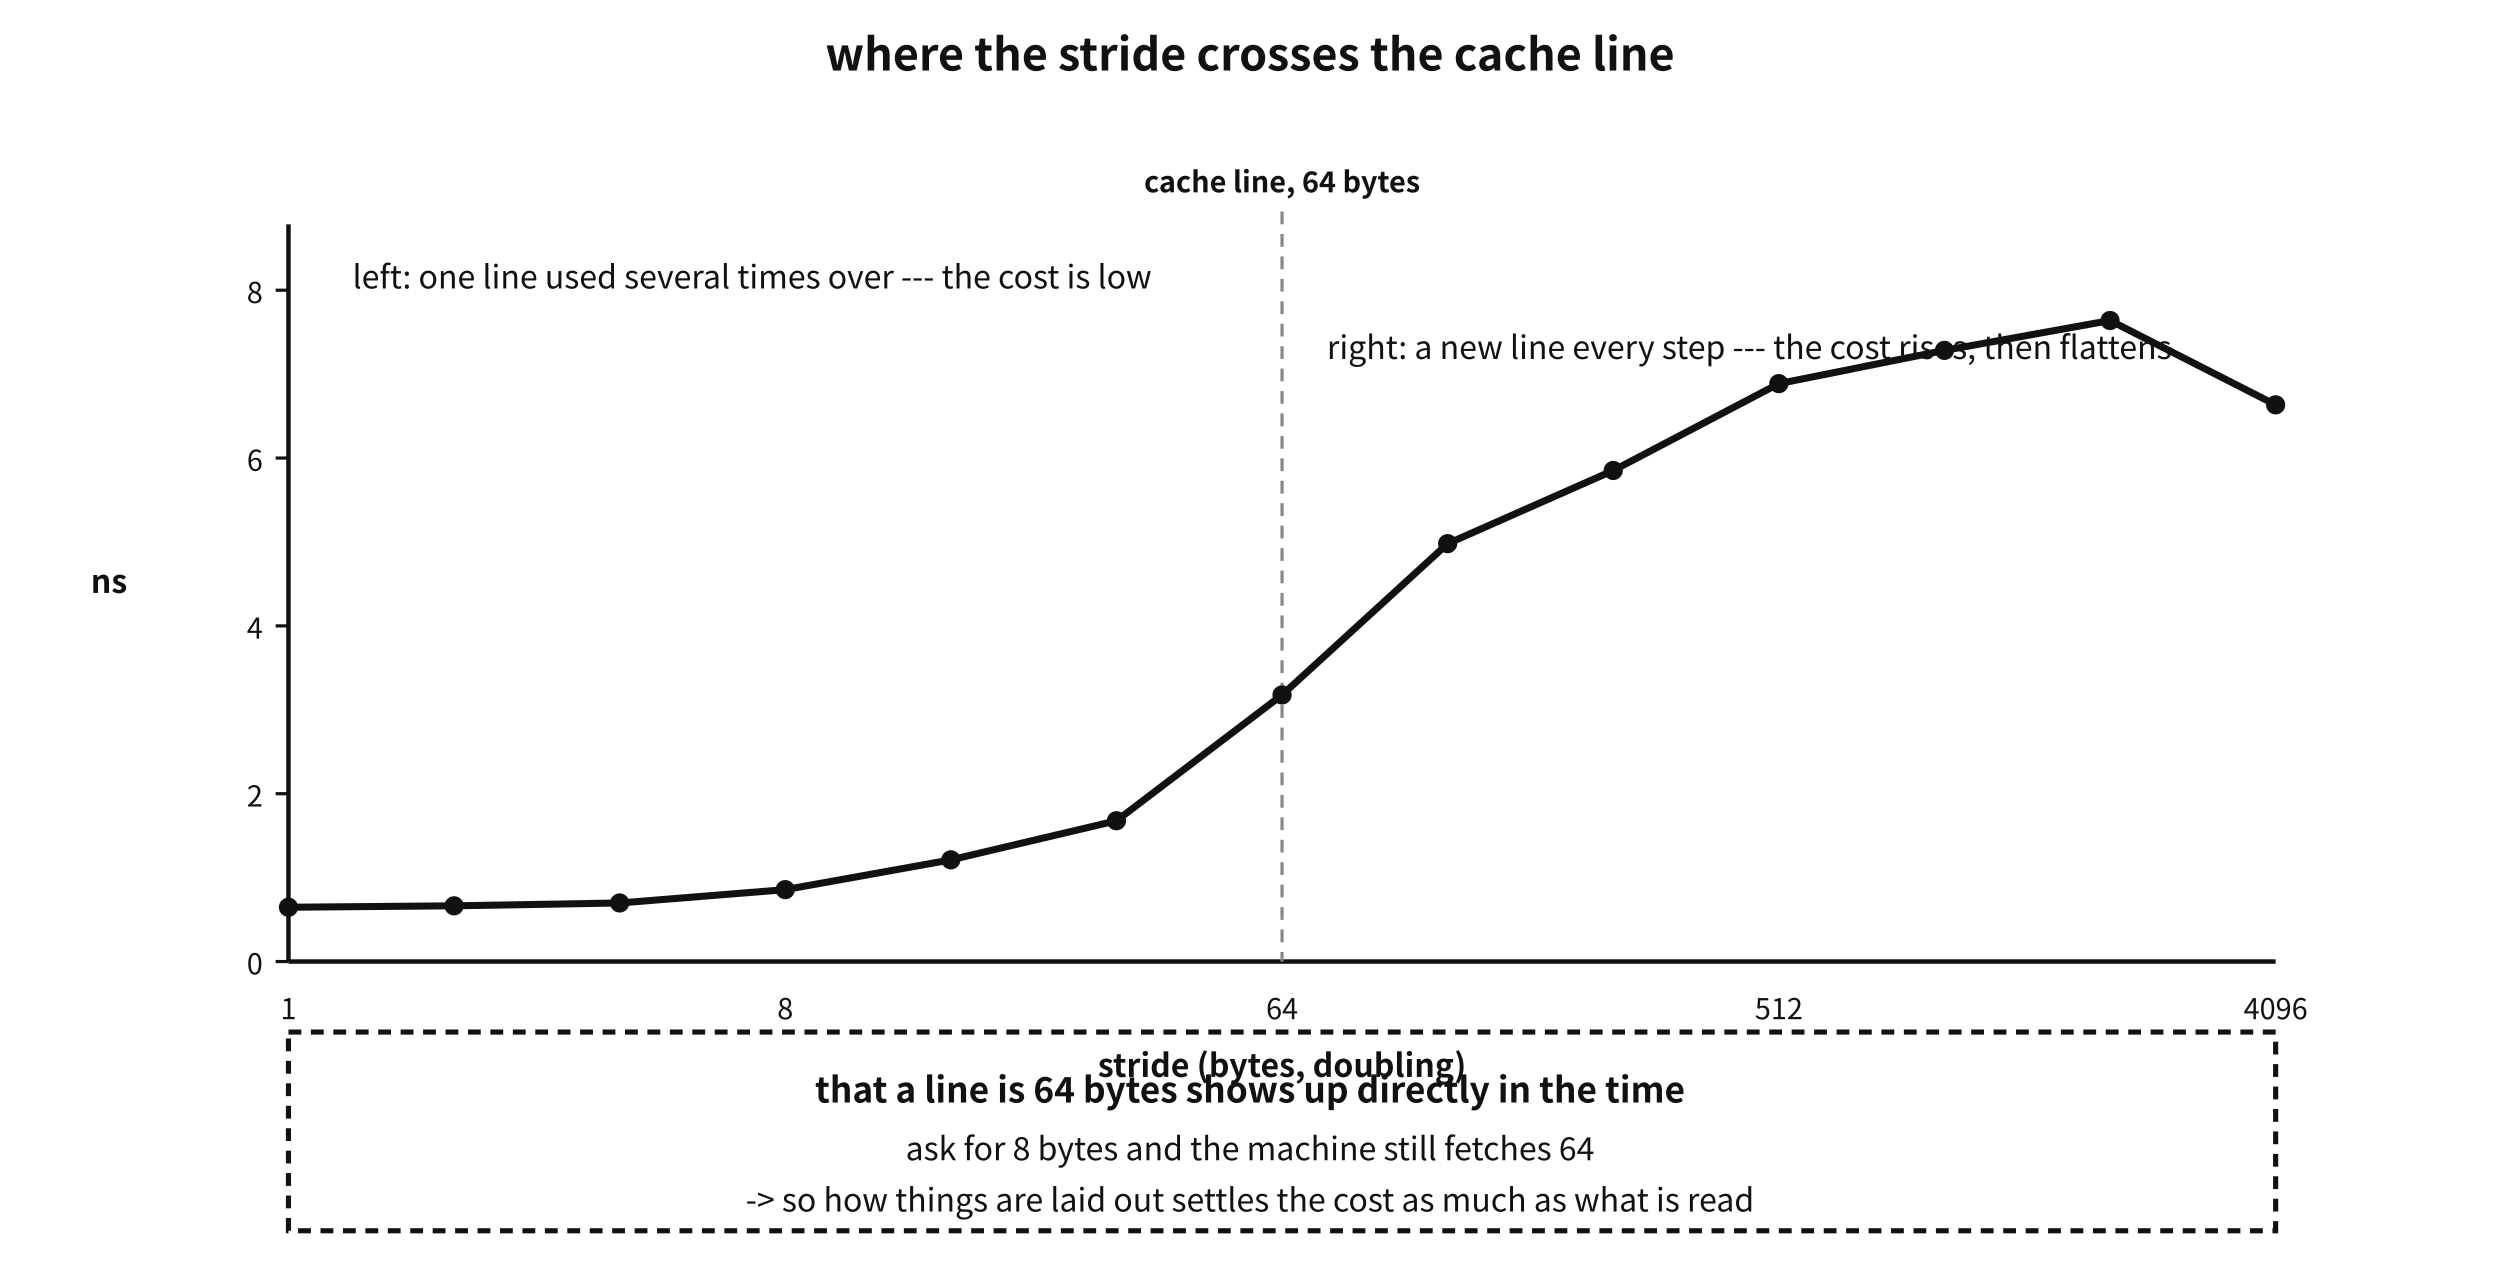
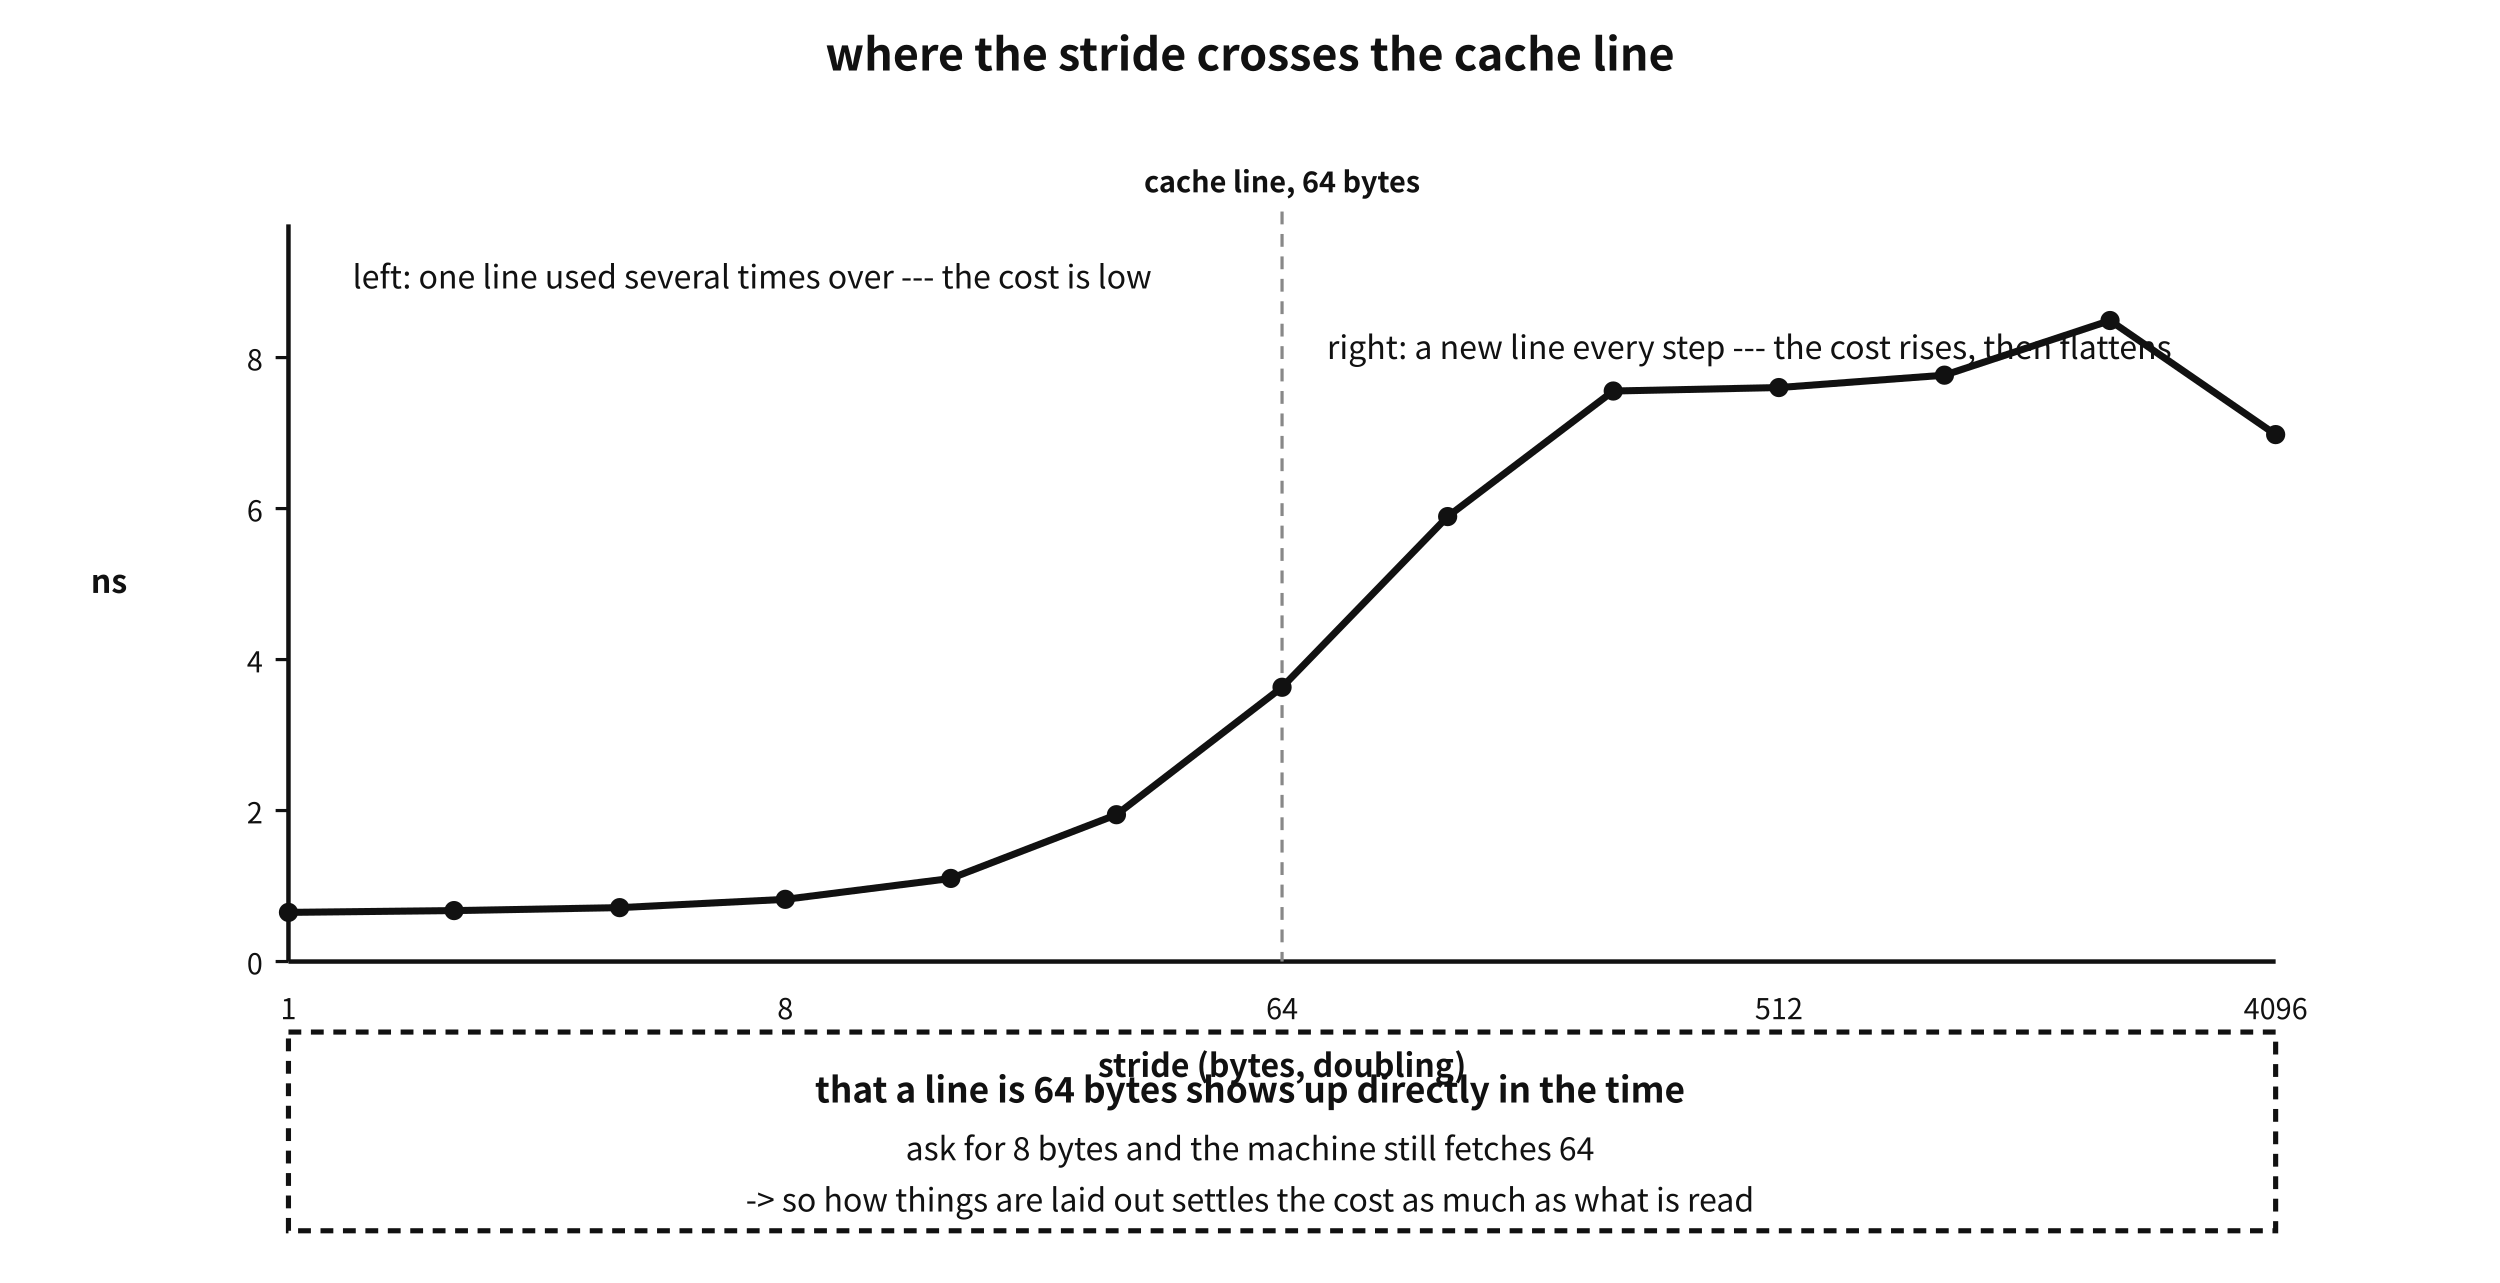
<svg xmlns="http://www.w3.org/2000/svg" viewBox="0 0 780 400" width="780" height="400" font-family="Noto Sans CJK KR, Noto Sans, sans-serif">
  <rect width="780" height="400" fill="none" />
  <defs>
    <marker id="a" viewBox="0 0 10 10" refX="9" refY="5" markerWidth="7" markerHeight="7" orient="auto-start-reverse">
      <path d="M0,0 L10,5 L0,10 z" fill="#111" />
    </marker>
    <pattern id="hatch" width="6" height="6" patternUnits="userSpaceOnUse" patternTransform="rotate(45)">
      <line x1="0" y1="0" x2="0" y2="6" stroke="#111" stroke-width="1" opacity="0.35" />
    </pattern>
  </defs>
  <text x="390.0" y="22" font-size="14" font-weight="bold" text-anchor="middle" fill="#111">where the stride crosses the cache line</text>
  <line x1="90" y1="300" x2="710" y2="300" stroke="#111" stroke-width="1.4" />
  <line x1="90" y1="70" x2="90" y2="300" stroke="#111" stroke-width="1.4" />
  <line x1="86" y1="300.0" x2="90" y2="300.0" stroke="#111" stroke-width="1" />
  <text x="82" y="304.0" font-size="9" font-weight="normal" text-anchor="end" fill="#111">0</text>
-   <line x1="86" y1="247.637" x2="90" y2="247.637" stroke="#111" stroke-width="1" />
-   <text x="82" y="251.637" font-size="9" font-weight="normal" text-anchor="end" fill="#111">2</text>
-   <line x1="86" y1="195.274" x2="90" y2="195.274" stroke="#111" stroke-width="1" />
-   <text x="82" y="199.274" font-size="9" font-weight="normal" text-anchor="end" fill="#111">4</text>
-   <line x1="86" y1="142.911" x2="90" y2="142.911" stroke="#111" stroke-width="1" />
-   <text x="82" y="146.911" font-size="9" font-weight="normal" text-anchor="end" fill="#111">6</text>
-   <line x1="86" y1="90.549" x2="90" y2="90.549" stroke="#111" stroke-width="1" />
-   <text x="82" y="94.549" font-size="9" font-weight="normal" text-anchor="end" fill="#111">8</text>
+   <line x1="86" y1="252.891" x2="90" y2="252.891" stroke="#111" stroke-width="1" />
+   <text x="82" y="256.891" font-size="9" font-weight="normal" text-anchor="end" fill="#111">2</text>
+   <line x1="86" y1="205.783" x2="90" y2="205.783" stroke="#111" stroke-width="1" />
+   <text x="82" y="209.783" font-size="9" font-weight="normal" text-anchor="end" fill="#111">4</text>
+   <line x1="86" y1="158.674" x2="90" y2="158.674" stroke="#111" stroke-width="1" />
+   <text x="82" y="162.674" font-size="9" font-weight="normal" text-anchor="end" fill="#111">6</text>
+   <line x1="86" y1="111.565" x2="90" y2="111.565" stroke="#111" stroke-width="1" />
+   <text x="82" y="115.565" font-size="9" font-weight="normal" text-anchor="end" fill="#111">8</text>
  <text x="34" y="185.0" font-size="10" font-weight="bold" text-anchor="middle" fill="#111">ns</text>
  <text x="400.0" y="336" font-size="10" font-weight="bold" text-anchor="middle" fill="#111">stride (bytes, doubling)</text>
  <line x1="400.0" y1="66" x2="400.0" y2="300" stroke="#888" stroke-width="1" stroke-dasharray="4 3" />
  <text x="400.0" y="60" font-size="9" font-weight="bold" text-anchor="middle" fill="#111">cache line, 64 bytes</text>
-   <polyline points="90.0,283.061 141.667,282.616 193.333,281.725 245.0,277.563 296.667,268.268 348.333,256.068 400.0,216.822 451.667,169.616 503.333,146.786 555.0,119.688 606.667,109.321 658.333,100 710.0,126.312" fill="none" stroke="#111" stroke-width="2.2" />
-   <circle cx="90.0" cy="283.061" r="3" fill="#111" />
+   <polyline points="90.0,284.666 141.667,284.101 193.333,283.182 245.0,280.591 296.667,274.067 348.333,254.187 400.0,214.427 451.667,161.171 503.333,122 555.0,120.916 606.667,117.053 658.333,100.0 710.0,135.591" fill="none" stroke="#111" stroke-width="2.2" />
+   <circle cx="90.0" cy="284.666" r="3" fill="#111" />
  <text x="90.0" y="318" font-size="9" font-weight="normal" text-anchor="middle" fill="#111">1</text>
-   <circle cx="141.667" cy="282.616" r="3" fill="#111" />
-   <circle cx="193.333" cy="281.725" r="3" fill="#111" />
-   <circle cx="245.0" cy="277.563" r="3" fill="#111" />
+   <circle cx="141.667" cy="284.101" r="3" fill="#111" />
+   <circle cx="193.333" cy="283.182" r="3" fill="#111" />
+   <circle cx="245.0" cy="280.591" r="3" fill="#111" />
  <text x="245.0" y="318" font-size="9" font-weight="normal" text-anchor="middle" fill="#111">8</text>
-   <circle cx="296.667" cy="268.268" r="3" fill="#111" />
-   <circle cx="348.333" cy="256.068" r="3" fill="#111" />
-   <circle cx="400.0" cy="216.822" r="3" fill="#111" />
+   <circle cx="296.667" cy="274.067" r="3" fill="#111" />
+   <circle cx="348.333" cy="254.187" r="3" fill="#111" />
+   <circle cx="400.0" cy="214.427" r="3" fill="#111" />
  <text x="400.0" y="318" font-size="9" font-weight="normal" text-anchor="middle" fill="#111">64</text>
-   <circle cx="451.667" cy="169.616" r="3" fill="#111" />
-   <circle cx="503.333" cy="146.786" r="3" fill="#111" />
-   <circle cx="555.0" cy="119.688" r="3" fill="#111" />
+   <circle cx="451.667" cy="161.171" r="3" fill="#111" />
+   <circle cx="503.333" cy="122" r="3" fill="#111" />
+   <circle cx="555.0" cy="120.916" r="3" fill="#111" />
  <text x="555.0" y="318" font-size="9" font-weight="normal" text-anchor="middle" fill="#111">512</text>
-   <circle cx="606.667" cy="109.321" r="3" fill="#111" />
-   <circle cx="658.333" cy="100" r="3" fill="#111" />
-   <circle cx="710.0" cy="126.312" r="3" fill="#111" />
+   <circle cx="606.667" cy="117.053" r="3" fill="#111" />
+   <circle cx="658.333" cy="100.0" r="3" fill="#111" />
+   <circle cx="710.0" cy="135.591" r="3" fill="#111" />
  <text x="710.0" y="318" font-size="9" font-weight="normal" text-anchor="middle" fill="#111">4096</text>
  <text x="110" y="90" font-size="10" font-weight="normal" text-anchor="start" fill="#111">left: one line used several times over --- the cost is low</text>
  <text x="414.0" y="112" font-size="10" font-weight="normal" text-anchor="start" fill="#111">right: a new line every step --- the cost rises, then flattens</text>
  <rect x="90" y="322" width="620" height="62" fill="none" stroke="#111" stroke-width="1.6" stroke-dasharray="4 3" />
  <text x="390.0" y="344" font-size="11" font-weight="bold" text-anchor="middle" fill="#111">that a line is 64 bytes shows up directly in the time</text>
  <text x="390.0" y="362" font-size="10" font-weight="normal" text-anchor="middle" fill="#111">ask for 8 bytes and the machine still fetches 64</text>
  <text x="390.0" y="378" font-size="10" font-weight="normal" text-anchor="middle" fill="#111">-&gt; so how things are laid out settles the cost as much as what is read</text>
</svg>
